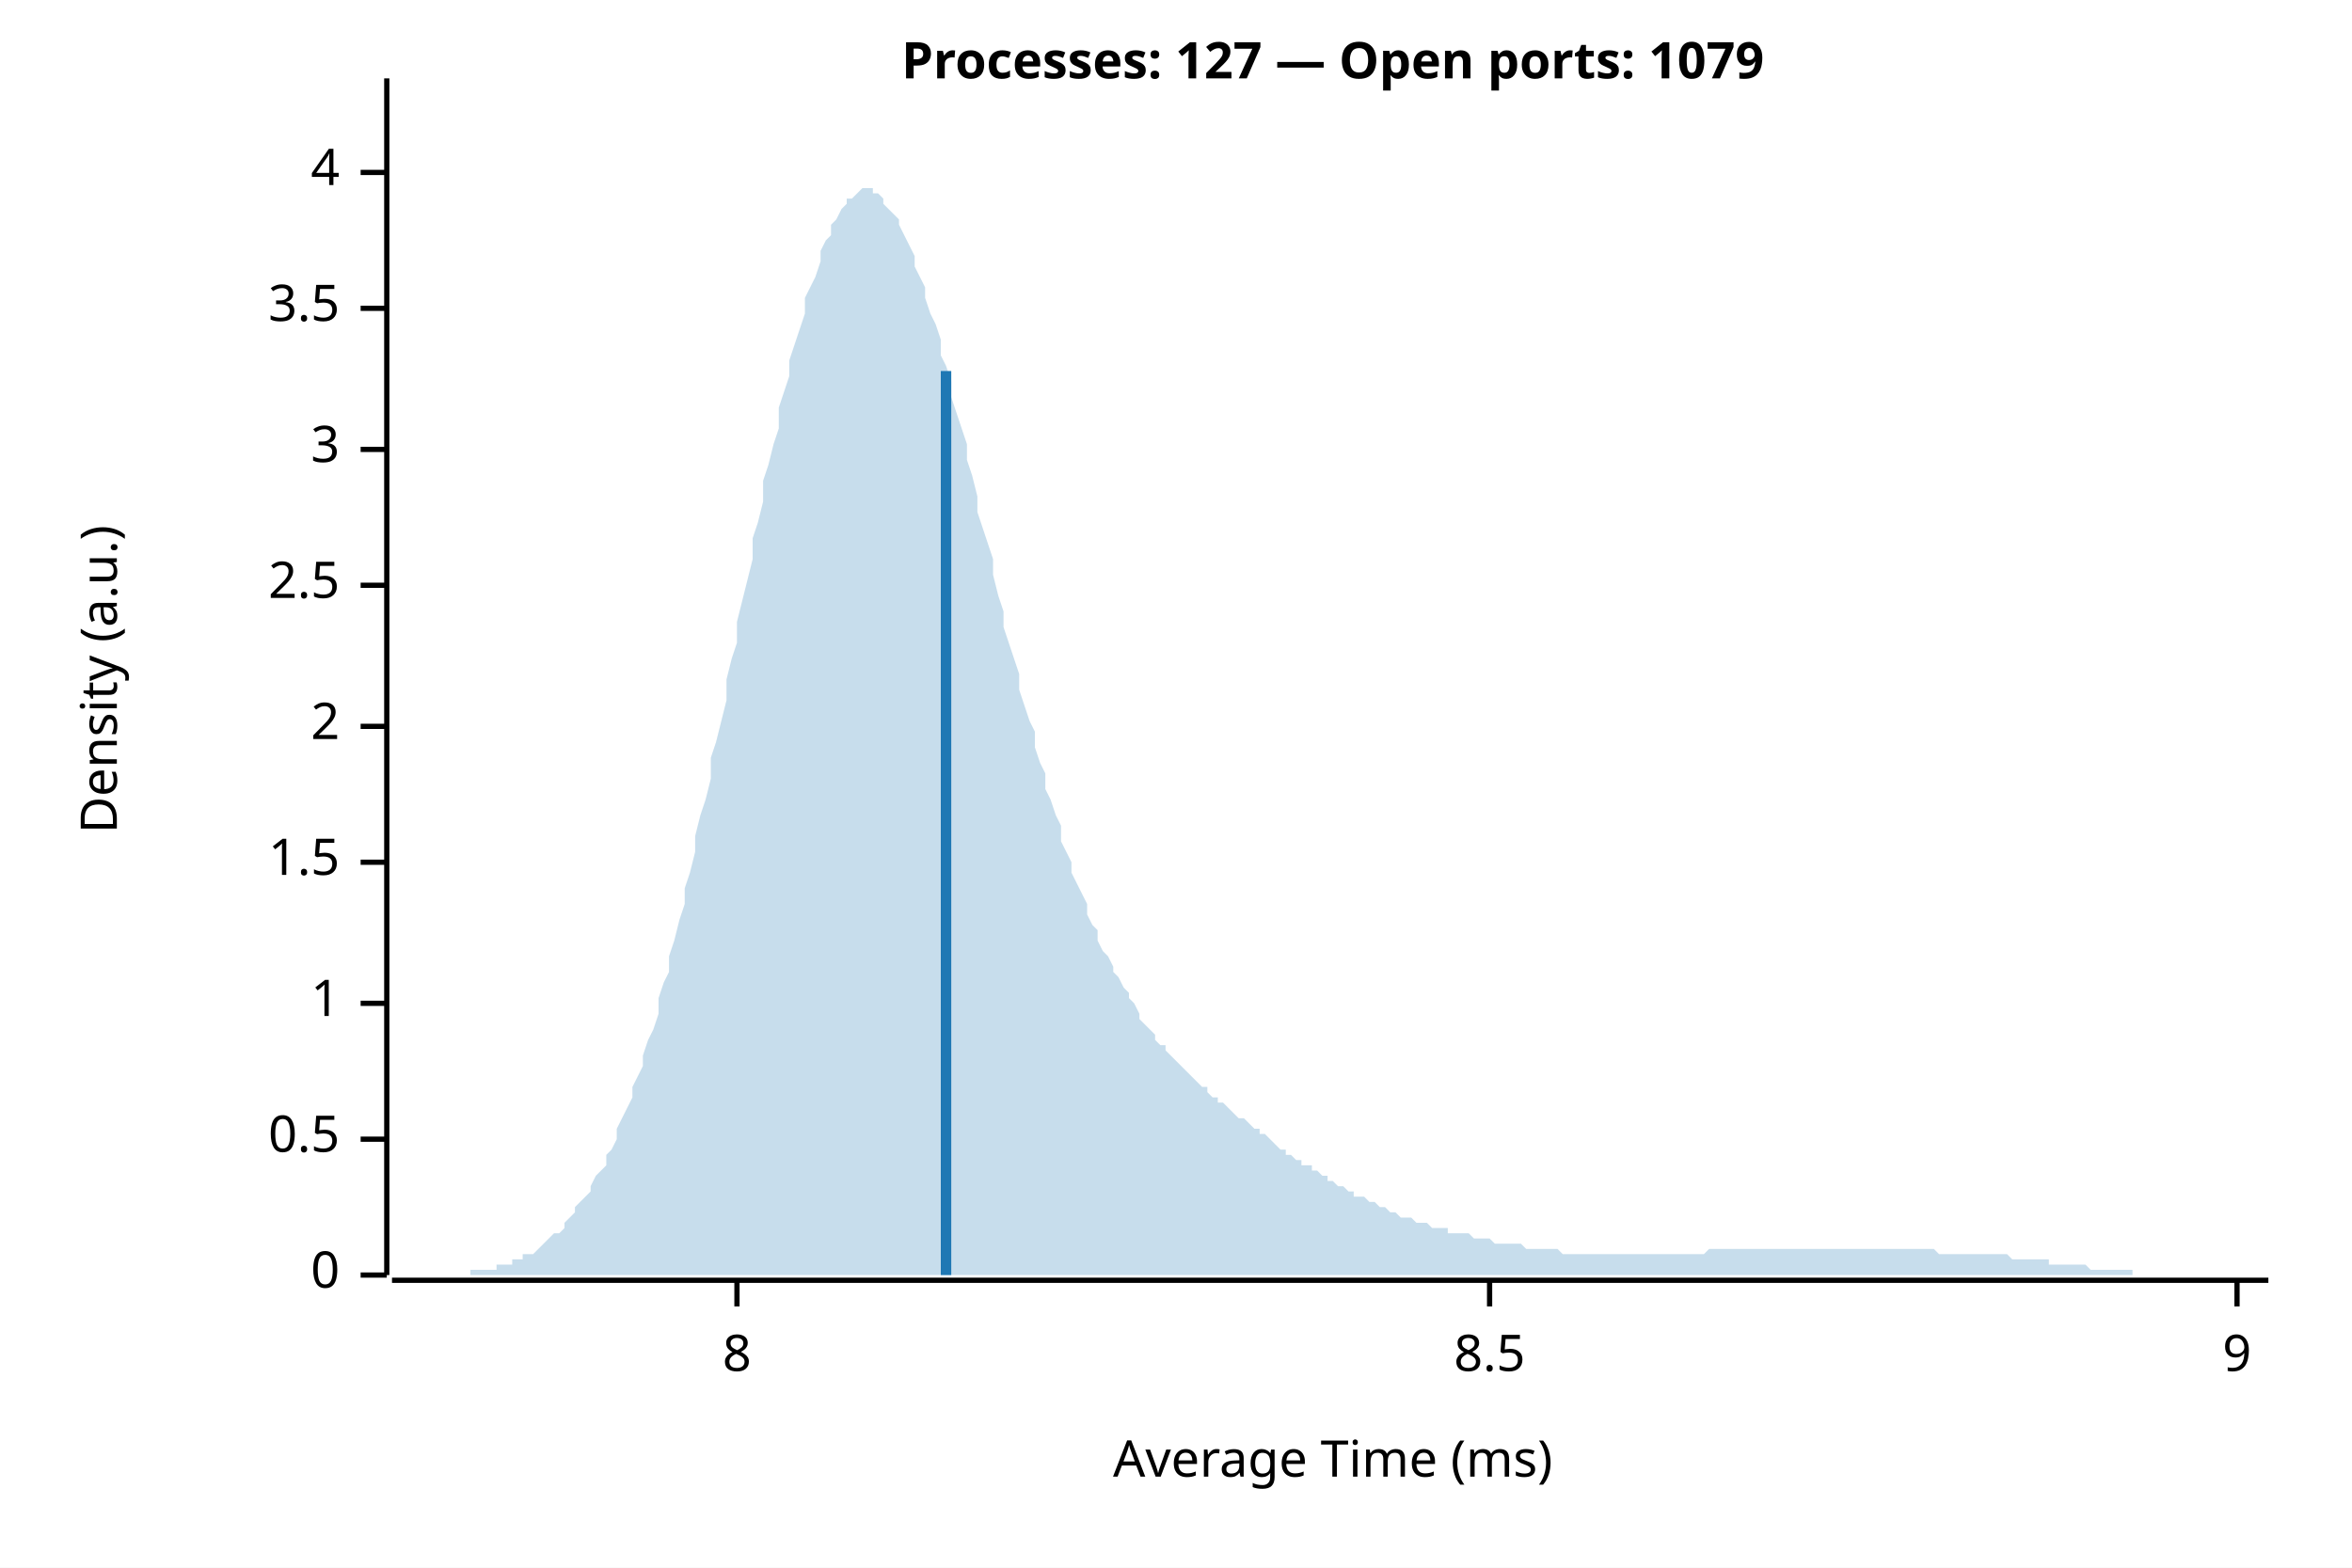
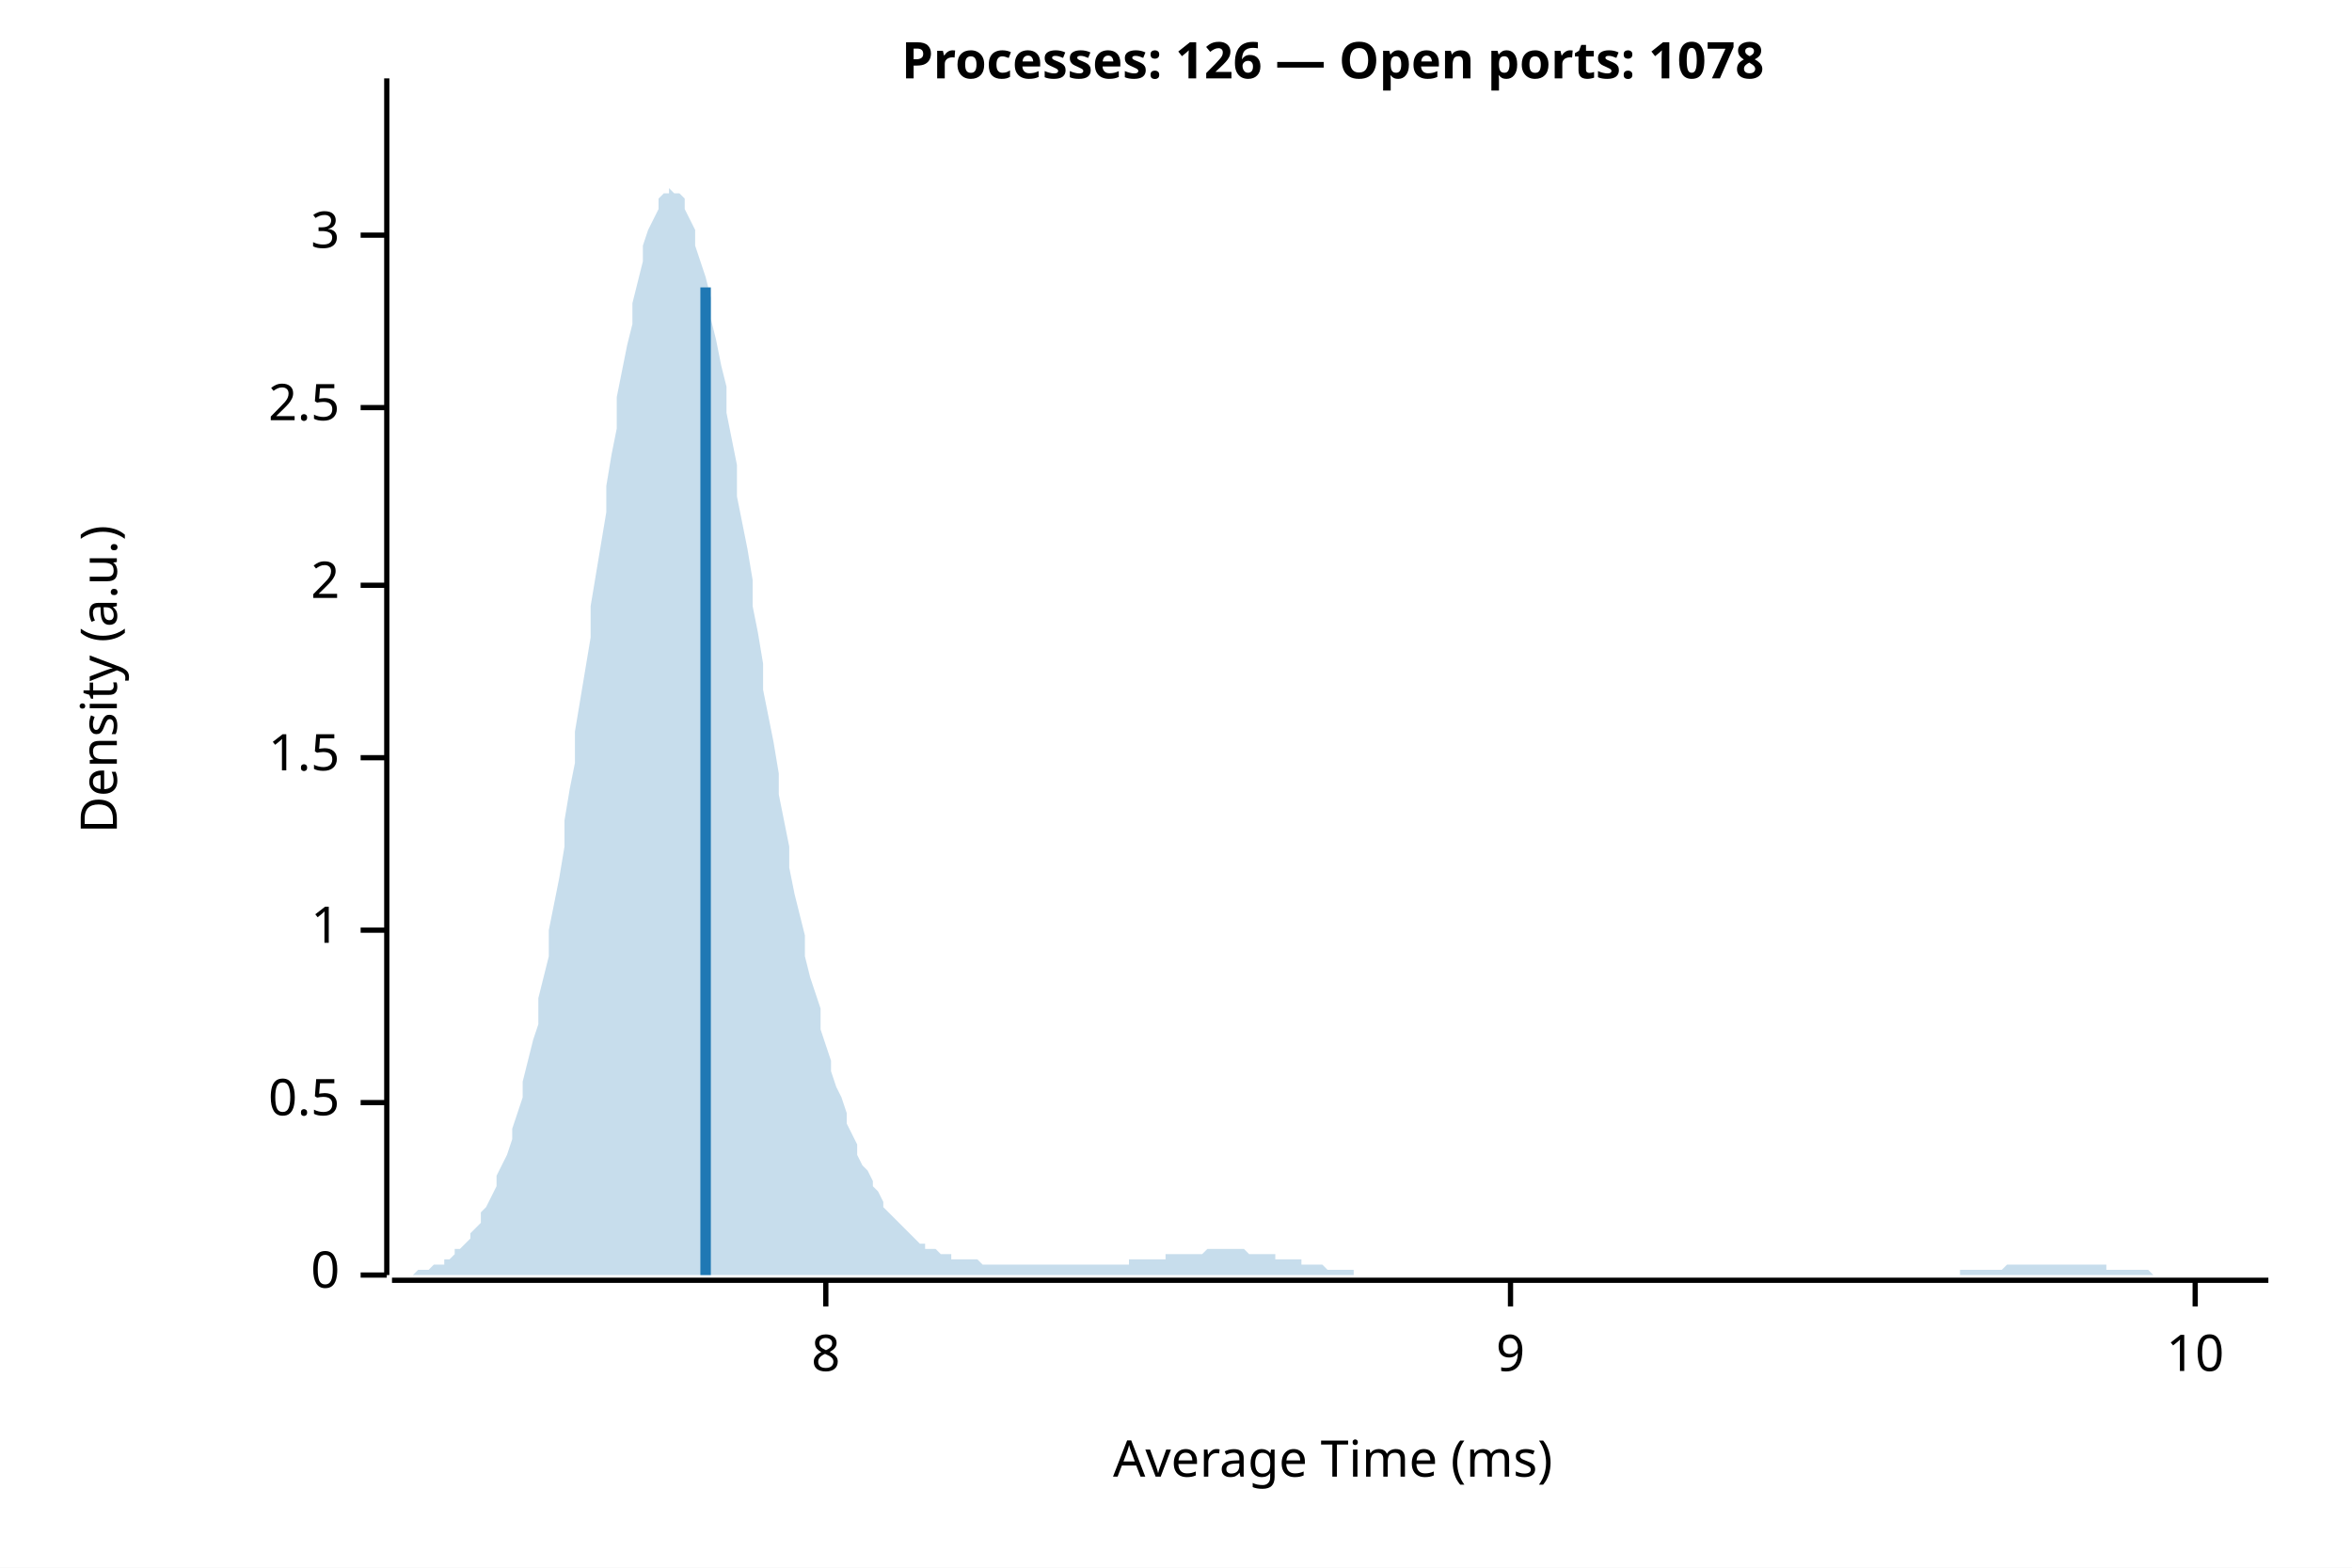
<svg xmlns="http://www.w3.org/2000/svg" width="450" height="300" viewBox="0 0 450 300">
  <rect width="100%" height="100%" fill="white" />
-   <text x="255" y="15" font-weight="bold" text-anchor="middle" font-family="sans-serif" font-size="9.677" opacity="1" fill="#000000">Processes: 127 — Open ports: 1079</text>
+   <text x="255" y="15" font-weight="bold" text-anchor="middle" font-family="sans-serif" font-size="9.677" opacity="1" fill="#000000">Processes: 126 — Open ports: 1078</text>
  <text x="15" y="130" dy="0.76em" text-anchor="middle" font-family="sans-serif" font-size="9.677" opacity="1" fill="#000000" transform="rotate(270, 15, 130)">
Density (a.u.)
</text>
  <text x="255" y="285" dy="-0.5ex" text-anchor="middle" font-family="sans-serif" font-size="9.677" opacity="1" fill="#000000">
Average Time (ms)
</text>
  <polyline fill="none" opacity="1" stroke="#000000" stroke-width="1" points="74,15 74,244 " />
  <text x="65" y="244" dy="0.5ex" text-anchor="end" font-family="sans-serif" font-size="9.677" opacity="1" fill="#000000">
0
</text>
  <polyline fill="none" opacity="1" stroke="#000000" stroke-width="1" points="69,244 74,244 " />
-   <text x="65" y="218" dy="0.5ex" text-anchor="end" font-family="sans-serif" font-size="9.677" opacity="1" fill="#000000">
+   <text x="65" y="211" dy="0.5ex" text-anchor="end" font-family="sans-serif" font-size="9.677" opacity="1" fill="#000000">
0.5
</text>
-   <polyline fill="none" opacity="1" stroke="#000000" stroke-width="1" points="69,218 74,218 " />
-   <text x="65" y="192" dy="0.5ex" text-anchor="end" font-family="sans-serif" font-size="9.677" opacity="1" fill="#000000">
+   <polyline fill="none" opacity="1" stroke="#000000" stroke-width="1" points="69,211 74,211 " />
+   <text x="65" y="178" dy="0.5ex" text-anchor="end" font-family="sans-serif" font-size="9.677" opacity="1" fill="#000000">
1
</text>
-   <polyline fill="none" opacity="1" stroke="#000000" stroke-width="1" points="69,192 74,192 " />
-   <text x="65" y="165" dy="0.5ex" text-anchor="end" font-family="sans-serif" font-size="9.677" opacity="1" fill="#000000">
+   <polyline fill="none" opacity="1" stroke="#000000" stroke-width="1" points="69,178 74,178 " />
+   <text x="65" y="145" dy="0.5ex" text-anchor="end" font-family="sans-serif" font-size="9.677" opacity="1" fill="#000000">
1.5
</text>
-   <polyline fill="none" opacity="1" stroke="#000000" stroke-width="1" points="69,165 74,165 " />
-   <text x="65" y="139" dy="0.5ex" text-anchor="end" font-family="sans-serif" font-size="9.677" opacity="1" fill="#000000">
+   <polyline fill="none" opacity="1" stroke="#000000" stroke-width="1" points="69,145 74,145 " />
+   <text x="65" y="112" dy="0.5ex" text-anchor="end" font-family="sans-serif" font-size="9.677" opacity="1" fill="#000000">
2
</text>
-   <polyline fill="none" opacity="1" stroke="#000000" stroke-width="1" points="69,139 74,139 " />
-   <text x="65" y="112" dy="0.5ex" text-anchor="end" font-family="sans-serif" font-size="9.677" opacity="1" fill="#000000">
+   <polyline fill="none" opacity="1" stroke="#000000" stroke-width="1" points="69,112 74,112 " />
+   <text x="65" y="78" dy="0.5ex" text-anchor="end" font-family="sans-serif" font-size="9.677" opacity="1" fill="#000000">
2.5
</text>
-   <polyline fill="none" opacity="1" stroke="#000000" stroke-width="1" points="69,112 74,112 " />
-   <text x="65" y="86" dy="0.5ex" text-anchor="end" font-family="sans-serif" font-size="9.677" opacity="1" fill="#000000">
+   <polyline fill="none" opacity="1" stroke="#000000" stroke-width="1" points="69,78 74,78 " />
+   <text x="65" y="45" dy="0.5ex" text-anchor="end" font-family="sans-serif" font-size="9.677" opacity="1" fill="#000000">
3
</text>
-   <polyline fill="none" opacity="1" stroke="#000000" stroke-width="1" points="69,86 74,86 " />
-   <text x="65" y="59" dy="0.5ex" text-anchor="end" font-family="sans-serif" font-size="9.677" opacity="1" fill="#000000">
- 3.5
- </text>
-   <polyline fill="none" opacity="1" stroke="#000000" stroke-width="1" points="69,59 74,59 " />
-   <text x="65" y="33" dy="0.5ex" text-anchor="end" font-family="sans-serif" font-size="9.677" opacity="1" fill="#000000">
- 4
- </text>
-   <polyline fill="none" opacity="1" stroke="#000000" stroke-width="1" points="69,33 74,33 " />
+   <polyline fill="none" opacity="1" stroke="#000000" stroke-width="1" points="69,45 74,45 " />
  <polyline fill="none" opacity="1" stroke="#000000" stroke-width="1" points="75,245 434,245 " />
-   <text x="141" y="255" dy="0.76em" text-anchor="middle" font-family="sans-serif" font-size="9.677" opacity="1" fill="#000000">
+   <text x="158" y="255" dy="0.76em" text-anchor="middle" font-family="sans-serif" font-size="9.677" opacity="1" fill="#000000">
8
</text>
-   <polyline fill="none" opacity="1" stroke="#000000" stroke-width="1" points="141,245 141,250 " />
-   <text x="285" y="255" dy="0.76em" text-anchor="middle" font-family="sans-serif" font-size="9.677" opacity="1" fill="#000000">
- 8.5
- </text>
-   <polyline fill="none" opacity="1" stroke="#000000" stroke-width="1" points="285,245 285,250 " />
-   <text x="428" y="255" dy="0.76em" text-anchor="middle" font-family="sans-serif" font-size="9.677" opacity="1" fill="#000000">
+   <polyline fill="none" opacity="1" stroke="#000000" stroke-width="1" points="158,245 158,250 " />
+   <text x="289" y="255" dy="0.76em" text-anchor="middle" font-family="sans-serif" font-size="9.677" opacity="1" fill="#000000">
9
</text>
-   <polyline fill="none" opacity="1" stroke="#000000" stroke-width="1" points="428,245 428,250 " />
-   <polygon opacity="0.25" fill="#1F78B4" points="75,244 75,244 76,244 77,244 77,244 78,244 79,244 80,244 80,244 81,244 82,244 82,244 83,244 84,244 85,244 85,244 86,244 87,244 87,244 88,244 89,244 90,244 90,243 91,243 92,243 92,243 93,243 94,243 95,243 95,242 96,242 97,242 98,242 98,241 99,241 100,241 100,240 101,240 102,240 103,239 103,239 104,238 105,237 105,237 106,236 107,236 108,235 108,234 109,233 110,232 110,231 111,230 112,229 113,228 113,227 114,225 115,224 116,223 116,221 117,220 118,218 118,216 119,214 120,212 121,210 121,208 122,206 123,204 123,202 124,199 125,197 126,194 126,191 127,188 128,186 128,183 129,180 130,176 131,173 131,170 132,167 133,163 133,160 134,156 135,153 136,149 136,145 137,142 138,138 139,134 139,130 140,126 141,123 141,119 142,115 143,111 144,107 144,103 145,100 146,96 146,92 147,89 148,85 149,82 149,78 150,75 151,72 151,69 152,66 153,63 154,60 154,57 155,55 156,53 157,50 157,48 158,46 159,45 159,43 160,42 161,40 162,39 162,38 163,38 164,37 164,37 165,36 166,36 167,36 167,37 168,37 169,38 169,39 170,40 171,41 172,42 172,43 173,45 174,47 175,49 175,51 176,53 177,55 177,57 178,60 179,62 180,65 180,68 181,70 182,73 182,76 183,79 184,82 185,85 185,88 186,91 187,95 187,98 188,101 189,104 190,107 190,110 191,114 192,117 192,120 193,123 194,126 195,129 195,132 196,135 197,138 198,140 198,143 199,146 200,148 200,151 201,153 202,156 203,158 203,161 204,163 205,165 205,167 206,169 207,171 208,173 208,175 209,177 210,178 210,180 211,182 212,183 213,185 213,186 214,187 215,189 216,190 216,191 217,192 218,194 218,195 219,196 220,197 221,198 221,199 222,200 223,200 223,201 224,202 225,203 226,204 226,204 227,205 228,206 228,206 229,207 230,208 231,208 231,209 232,210 233,210 233,211 234,211 235,212 236,213 236,213 237,214 238,214 239,215 239,215 240,216 241,216 241,217 242,217 243,218 244,219 244,219 245,220 246,220 246,221 247,221 248,222 249,222 249,223 250,223 251,223 251,224 252,224 253,225 254,225 254,226 255,226 256,227 257,227 257,227 258,228 259,228 259,229 260,229 261,229 262,230 262,230 263,230 264,231 264,231 265,231 266,232 267,232 267,232 268,233 269,233 269,233 270,233 271,234 272,234 272,234 273,234 274,235 275,235 275,235 276,235 277,235 277,236 278,236 279,236 280,236 280,236 281,236 282,237 282,237 283,237 284,237 285,237 285,237 286,238 287,238 287,238 288,238 289,238 290,238 290,238 291,238 292,239 292,239 293,239 294,239 295,239 295,239 296,239 297,239 298,239 298,239 299,240 300,240 300,240 301,240 302,240 303,240 303,240 304,240 305,240 305,240 306,240 307,240 308,240 308,240 309,240 310,240 310,240 311,240 312,240 313,240 313,240 314,240 315,240 316,240 316,240 317,240 318,240 318,240 319,240 320,240 321,240 321,240 322,240 323,240 323,240 324,240 325,240 326,240 326,240 327,239 328,239 328,239 329,239 330,239 331,239 331,239 332,239 333,239 333,239 334,239 335,239 336,239 336,239 337,239 338,239 339,239 339,239 340,239 341,239 341,239 342,239 343,239 344,239 344,239 345,239 346,239 346,239 347,239 348,239 349,239 349,239 350,239 351,239 351,239 352,239 353,239 354,239 354,239 355,239 356,239 357,239 357,239 358,239 359,239 359,239 360,239 361,239 362,239 362,239 363,239 364,239 364,239 365,239 366,239 367,239 367,239 368,239 369,239 369,239 370,239 371,240 372,240 372,240 373,240 374,240 375,240 375,240 376,240 377,240 377,240 378,240 379,240 380,240 380,240 381,240 382,240 382,240 383,240 384,240 385,241 385,241 386,241 387,241 387,241 388,241 389,241 390,241 390,241 391,241 392,241 392,242 393,242 394,242 395,242 395,242 396,242 397,242 398,242 398,242 399,242 400,243 400,243 401,243 402,243 403,243 403,243 404,243 405,243 405,243 406,243 407,243 408,243 408,244 409,244 410,244 410,244 411,244 412,244 413,244 413,244 414,244 415,244 416,244 416,244 417,244 418,244 418,244 419,244 420,244 421,244 421,244 422,244 423,244 423,244 424,244 425,244 426,244 426,244 427,244 428,244 428,244 429,244 430,244 431,244 431,244 432,244 433,244 434,244 434,244 75,244 " />
-   <polyline fill="none" opacity="1" stroke="#1F78B4" stroke-width="2" points="181,244 181,71 " />
+   <polyline fill="none" opacity="1" stroke="#000000" stroke-width="1" points="289,245 289,250 " />
+   <text x="420" y="255" dy="0.76em" text-anchor="middle" font-family="sans-serif" font-size="9.677" opacity="1" fill="#000000">
+ 10
+ </text>
+   <polyline fill="none" opacity="1" stroke="#000000" stroke-width="1" points="420,245 420,250 " />
+   <polygon opacity="0.25" fill="#1F78B4" points="75,244 75,244 76,244 77,244 77,244 78,244 79,244 80,243 80,243 81,243 82,243 82,243 83,242 84,242 85,242 85,241 86,241 87,240 87,239 88,239 89,238 90,237 90,236 91,235 92,234 92,232 93,231 94,229 95,227 95,225 96,223 97,221 98,218 98,216 99,213 100,210 100,207 101,203 102,199 103,196 103,191 104,187 105,183 105,178 106,173 107,168 108,162 108,157 109,151 110,146 110,140 111,134 112,128 113,122 113,116 114,110 115,104 116,98 116,93 117,87 118,82 118,76 119,71 120,66 121,62 121,58 122,54 123,50 123,47 124,44 125,42 126,40 126,38 127,37 128,37 128,36 129,37 130,37 131,38 131,40 132,42 133,44 133,47 134,50 135,53 136,57 136,61 137,65 138,70 139,74 139,79 140,84 141,89 141,95 142,100 143,105 144,111 144,116 145,121 146,127 146,132 147,137 148,142 149,148 149,152 150,157 151,162 151,166 152,171 153,175 154,179 154,183 155,187 156,190 157,193 157,197 158,200 159,203 159,205 160,208 161,210 162,213 162,215 163,217 164,219 164,221 165,223 166,224 167,226 167,227 168,228 169,230 169,231 170,232 171,233 172,234 172,234 173,235 174,236 175,237 175,237 176,238 177,238 177,239 178,239 179,239 180,240 180,240 181,240 182,240 182,241 183,241 184,241 185,241 185,241 186,241 187,241 187,241 188,242 189,242 190,242 190,242 191,242 192,242 192,242 193,242 194,242 195,242 195,242 196,242 197,242 198,242 198,242 199,242 200,242 200,242 201,242 202,242 203,242 203,242 204,242 205,242 205,242 206,242 207,242 208,242 208,242 209,242 210,242 210,242 211,242 212,242 213,242 213,242 214,242 215,242 216,242 216,241 217,241 218,241 218,241 219,241 220,241 221,241 221,241 222,241 223,241 223,240 224,240 225,240 226,240 226,240 227,240 228,240 228,240 229,240 230,240 231,239 231,239 232,239 233,239 233,239 234,239 235,239 236,239 236,239 237,239 238,239 239,240 239,240 240,240 241,240 241,240 242,240 243,240 244,240 244,241 245,241 246,241 246,241 247,241 248,241 249,241 249,242 250,242 251,242 251,242 252,242 253,242 254,243 254,243 255,243 256,243 257,243 257,243 258,243 259,243 259,244 260,244 261,244 262,244 262,244 263,244 264,244 264,244 265,244 266,244 267,244 267,244 268,244 269,244 269,244 270,244 271,244 272,244 272,244 273,244 274,244 275,244 275,244 276,244 277,244 277,244 278,244 279,244 280,244 280,244 281,244 282,244 282,244 283,244 284,244 285,244 285,244 286,244 287,244 287,244 288,244 289,244 290,244 290,244 291,244 292,244 292,244 293,244 294,244 295,244 295,244 296,244 297,244 298,244 298,244 299,244 300,244 300,244 301,244 302,244 303,244 303,244 304,244 305,244 305,244 306,244 307,244 308,244 308,244 309,244 310,244 310,244 311,244 312,244 313,244 313,244 314,244 315,244 316,244 316,244 317,244 318,244 318,244 319,244 320,244 321,244 321,244 322,244 323,244 323,244 324,244 325,244 326,244 326,244 327,244 328,244 328,244 329,244 330,244 331,244 331,244 332,244 333,244 333,244 334,244 335,244 336,244 336,244 337,244 338,244 339,244 339,244 340,244 341,244 341,244 342,244 343,244 344,244 344,244 345,244 346,244 346,244 347,244 348,244 349,244 349,244 350,244 351,244 351,244 352,244 353,244 354,244 354,244 355,244 356,244 357,244 357,244 358,244 359,244 359,244 360,244 361,244 362,244 362,244 363,244 364,244 364,244 365,244 366,244 367,244 367,244 368,244 369,244 369,244 370,244 371,244 372,244 372,244 373,244 374,244 375,244 375,243 376,243 377,243 377,243 378,243 379,243 380,243 380,243 381,243 382,243 382,243 383,243 384,242 385,242 385,242 386,242 387,242 387,242 388,242 389,242 390,242 390,242 391,242 392,242 392,242 393,242 394,242 395,242 395,242 396,242 397,242 398,242 398,242 399,242 400,242 400,242 401,242 402,242 403,242 403,243 404,243 405,243 405,243 406,243 407,243 408,243 408,243 409,243 410,243 410,243 411,243 412,244 413,244 413,244 414,244 415,244 416,244 416,244 417,244 418,244 418,244 419,244 420,244 421,244 421,244 422,244 423,244 423,244 424,244 425,244 426,244 426,244 427,244 428,244 428,244 429,244 430,244 431,244 431,244 432,244 433,244 434,244 434,244 75,244 " />
+   <polyline fill="none" opacity="1" stroke="#1F78B4" stroke-width="2" points="135,244 135,55 " />
</svg>
